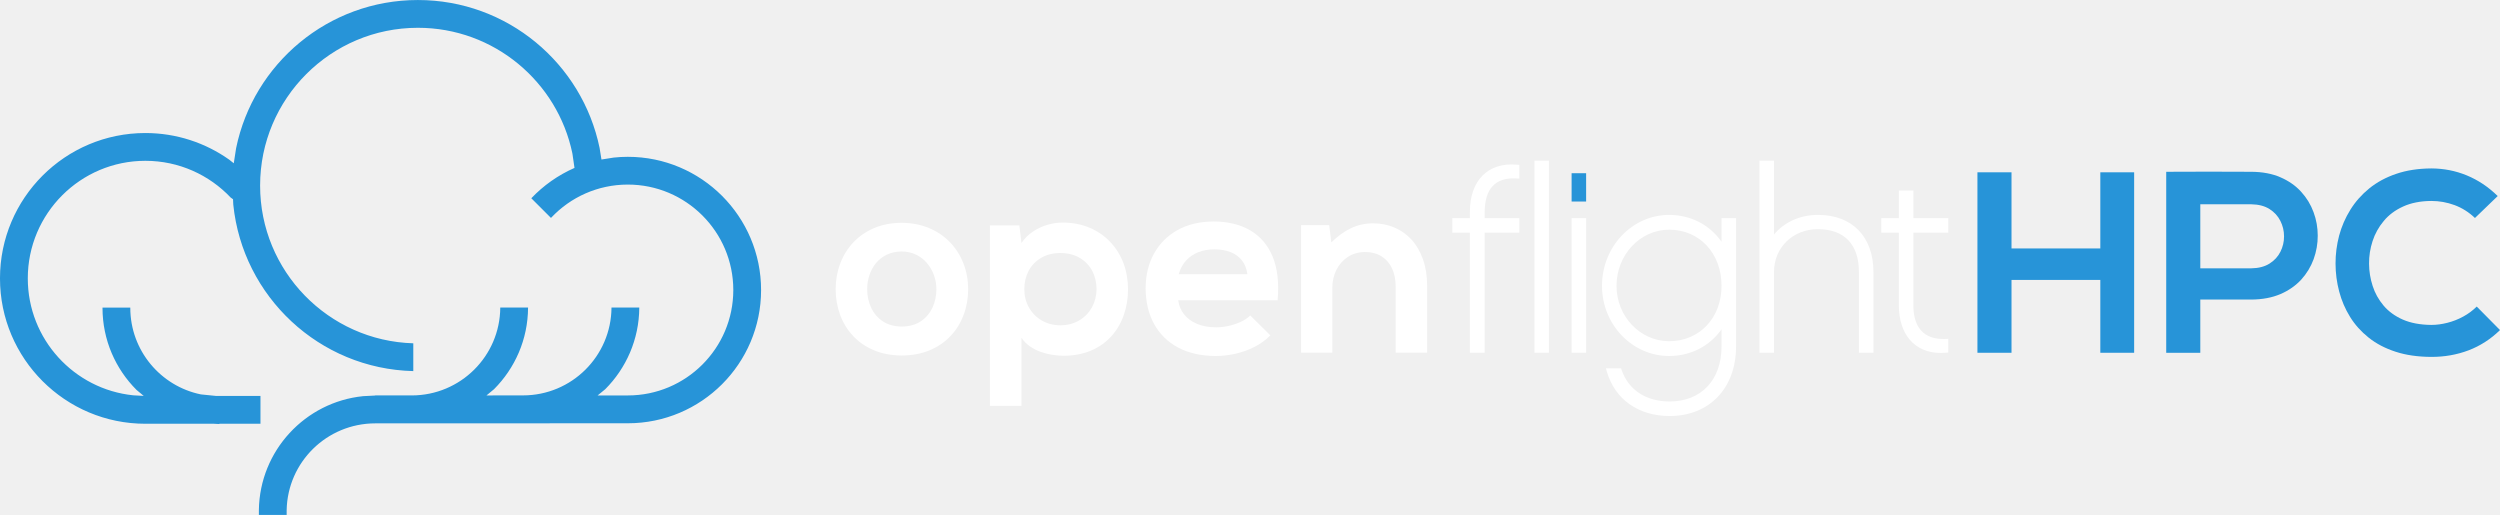
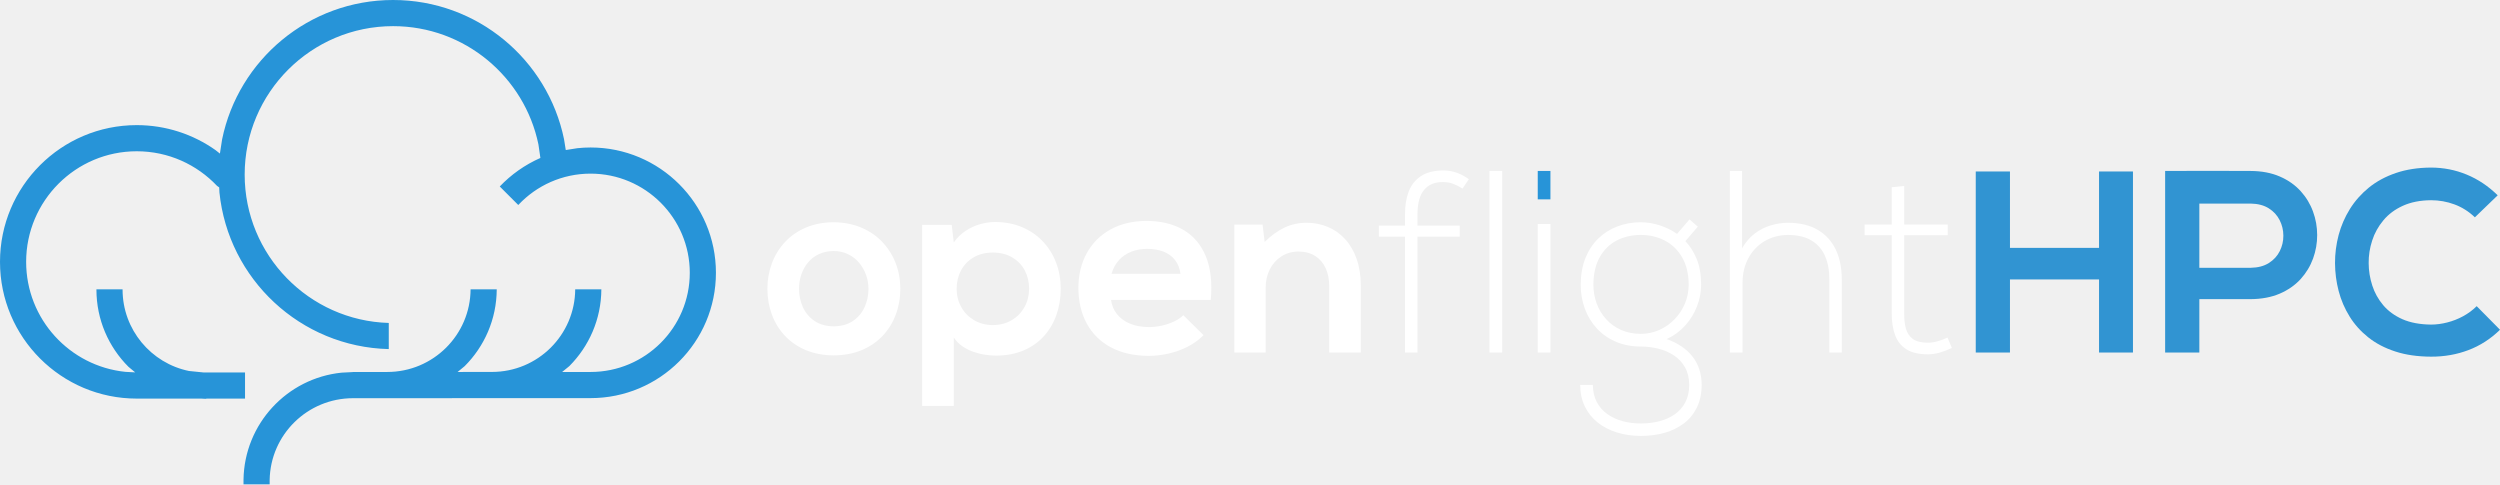
- <svg xmlns="http://www.w3.org/2000/svg" width="207.05mm" height="42.642mm" viewBox="0 0 207.05 42.642" version="1.1" id="svg556" xml:space="preserve">
+ <svg xmlns="http://www.w3.org/2000/svg" width="206.383mm" height="39.982mm" viewBox="0 0 206.383 39.982" version="1.1" id="svg556">
  <defs id="defs553" />
-   <g id="layer1" transform="translate(24.48896,-119.8794)">
-     <g id="g4110" transform="matrix(0.3527778,0,0,-0.3527778,-50.36227,248.5687)" style="fill:#ffffff">
-       <g id="g798" transform="translate(418.4229,315.0801)" style="fill:#ffffff">
-         <path d="M 0,0 V -1.509 H -4.126 V -4.916 H 0 v -28.182 h 3.468 v 28.182 h 8.136 v 3.407 H 3.468 v 1.333 c 0,5.6 2.512,8.279 7.484,7.992 l 0.652,-0.041 v 3.223 l -0.559,0.048 C 4.233,11.669 0,7.3 0,0" style="fill:#ffffff;fill-opacity:1;fill-rule:nonzero;stroke:none" id="path800" />
+   <g id="layer1" transform="translate(21.8706,-123.7128)">
+     <g id="g509" transform="matrix(0.03527778,0,0,-0.03527778,-532.6936,492.349)">
+       <path d="m 15049.86,9327.077 c 1.956,130.563 101.974,237.472 229.555,250.416 l 25.518,1.304 1.303,0.279 h 80.089 c 107.374,0.094 194.261,86.607 194.912,193.423 h 61.185 c -0.28,-70.124 -28.87,-133.543 -74.874,-179.64 l -16.669,-13.783 80.367,0.094 c 107.28,0 194.167,86.514 194.82,193.33 h 61.184 c -0.372,-70.124 -28.962,-133.543 -74.874,-179.64 l -16.855,-13.783 h 66.492 c 128.141,0 232.164,103.929 232.164,232.07 0,128.049 -104.023,232.07 -232.164,232.07 -66.305,0 -126.186,-27.843 -168.466,-72.638 -0.279,-0.279 -0.465,-0.465 -0.744,-0.745 l -43.305,43.305 c 26.636,27.936 58.763,50.753 95.083,66.77 l -4.563,31.57 c -32.593,157.942 -172.562,276.864 -340.098,276.864 -191.653,0 -347.358,-155.614 -347.358,-347.361 0,-188.301 150.211,-341.773 337.209,-347.174 v -61.184 c -206.834,5.029 -375.672,163.995 -396.252,366.638 l -0.558,11.734 -5.029,3.539 c -47.216,49.914 -113.895,81.019 -187.93,81.019 -142.762,0 -258.797,-115.942 -258.797,-258.798 0,-133.916 101.973,-244.177 232.35,-257.401 l 22.814,-1.211 -15.737,13.038 c -46.284,46.191 -74.967,110.168 -74.967,180.758 v 0.559 h 61.184 c 0,-0.186 0,-0.372 0,-0.559 0,-93.871 66.772,-172.376 155.335,-190.536 l 33.991,-3.446 h 97.222 v -61.184 h -89.494 l -2.608,-0.559 -10.335,0.559 h -150.958 c -176.567,0 -319.982,143.414 -319.982,319.981 0,176.661 143.415,319.983 319.982,319.983 68.633,0 132.333,-21.699 184.39,-58.483 l 10.243,-8.104 5.123,33.154 c 38.089,186.067 202.829,326.221 400.162,326.221 197.15,0 361.703,-139.876 399.978,-325.663 l 4.097,-25.423 27.007,4.284 c 10.245,1.118 20.581,1.676 31.011,1.676 161.947,0 293.348,-131.4 293.348,-293.255 0,-161.946 -131.401,-293.254 -293.348,-293.254 l -555.87,-0.186 c -106.815,-0.094 -193.236,-85.397 -195.1,-191.188 0,-0.745 0,-6.519 0,-10.337 h -61.183 c 0,3.911 0,9.964 0,10.896" style="fill:#2794d8;fill-opacity:1;fill-rule:nonzero;stroke:none;stroke-width:0.931" id="path156" />
+       <g id="g686" transform="matrix(9.999999,0,0,9.999999,16431.044,9862.174)" style="fill:#ffffff;fill-opacity:1">
+         <path d="m 0,0 c 1.249,-0.016 2.366,-0.265 3.367,-0.757 1,-0.484 1.854,-1.149 2.56,-1.986 0.705,-0.834 1.249,-1.785 1.63,-2.834 0.377,-1.049 0.566,-2.137 0.572,-3.266 0,-1.549 -0.309,-2.971 -0.909,-4.301 -0.605,-1.323 -1.511,-2.401 -2.715,-3.222 -1.212,-0.821 -2.703,-1.239 -4.505,-1.266 -1.798,0.027 -3.303,0.445 -4.507,1.266 -1.205,0.821 -2.107,1.899 -2.711,3.222 -0.604,1.33 -0.906,2.752 -0.906,4.301 0,1.129 0.169,2.217 0.515,3.266 0.349,1.049 0.86,2 1.544,2.834 0.681,0.837 1.527,1.502 2.543,1.986 C -2.507,-0.265 -1.335,-0.016 0,0 m -0.057,6.729 c -2.387,-0.017 -4.53,-0.427 -6.442,-1.238 -1.899,-0.805 -3.52,-1.924 -4.862,-3.346 -1.346,-1.429 -2.372,-3.081 -3.087,-4.957 -0.709,-1.873 -1.069,-3.887 -1.078,-6.031 0.009,-2.166 0.36,-4.19 1.062,-6.072 0.7,-1.871 1.721,-3.524 3.061,-4.943 1.338,-1.428 2.968,-2.54 4.883,-3.34 1.917,-0.802 4.084,-1.211 6.52,-1.229 2.429,0.018 4.606,0.427 6.535,1.229 1.916,0.8 3.551,1.912 4.899,3.34 1.349,1.419 2.369,3.072 3.074,4.943 0.714,1.882 1.07,3.906 1.073,6.072 -0.006,2.144 -0.372,4.158 -1.103,6.031 -0.73,1.876 -1.782,3.528 -3.144,4.957 C 9.966,3.567 8.323,4.686 6.402,5.491 4.477,6.302 2.333,6.712 -0.057,6.729" style="fill:#ffffff;fill-opacity:1;fill-rule:nonzero;stroke:none" id="path688" />
      </g>
-       <path d="m 433.575,281.982 h 3.408 v 45.093 h -3.408 z" style="fill:#ffffff;fill-opacity:1;fill-rule:nonzero;stroke:none" id="path802" />
-       <path d="m 442.299,281.982 h 3.411 v 31.589 h -3.411 z" style="fill:#ffffff;fill-opacity:1;fill-rule:nonzero;stroke:none" id="path806" />
-       <g id="g808" transform="translate(465.2002,284.6836)" style="fill:#ffffff">
-         <path d="m 0,0 c -6.813,0 -12.355,5.832 -12.355,13.007 0,7.265 5.542,13.177 12.355,13.177 7.124,0 12.297,-5.542 12.297,-13.177 C 12.297,5.47 7.124,0 0,0 M 12.297,23.357 C 9.5,27.337 5.048,29.654 0,29.654 c -8.692,0 -15.765,-7.467 -15.765,-16.647 0,-9.087 7.073,-16.476 15.765,-16.476 5.038,0 9.493,2.305 12.297,6.258 v -4.052 c 0,-7.828 -4.78,-12.887 -12.179,-12.887 -5.526,0 -9.636,2.687 -11.269,7.372 l -0.145,0.413 h -3.554 l 0.232,-0.789 c 1.903,-6.514 7.413,-10.406 14.736,-10.406 9.323,0 15.588,6.549 15.588,16.297 v 30.151 h -3.409 z" style="fill:#ffffff;fill-opacity:1;fill-rule:nonzero;stroke:none" id="path810" />
+       <g id="g690" transform="matrix(9.999999,0,0,9.999999,16711.968,9499.674)" style="fill:#ffffff;fill-opacity:1">
+         <path d="m 0,0 v 16.007 c 0.538,-0.817 1.203,-1.494 1.999,-2.041 0.799,-0.547 1.656,-0.984 2.58,-1.309 0.931,-0.318 1.849,-0.55 2.771,-0.683 0.925,-0.142 1.786,-0.209 2.583,-0.206 2.399,0.014 4.531,0.421 6.401,1.214 1.863,0.793 3.444,1.91 4.74,3.327 1.29,1.425 2.274,3.083 2.939,4.965 0.671,1.896 1.012,3.935 1.012,6.133 -0.009,2.209 -0.369,4.258 -1.096,6.148 -0.728,1.885 -1.766,3.546 -3.115,4.96 -1.351,1.423 -2.964,2.522 -4.841,3.316 -1.877,0.796 -3.972,1.191 -6.281,1.205 C 8.549,43.04 7.376,42.874 6.184,42.534 4.99,42.197 3.85,41.682 2.784,40.972 1.707,40.27 0.781,39.359 0,38.25 l -0.485,4.12 H -7.4 V 0 Z m 9.146,18.911 c -1.684,0.019 -3.164,0.406 -4.434,1.168 -1.266,0.754 -2.258,1.775 -2.966,3.05 -0.711,1.274 -1.074,2.695 -1.075,4.278 0.001,1.572 0.339,2.992 1.008,4.277 0.668,1.266 1.634,2.284 2.9,3.04 1.264,0.764 2.789,1.152 4.567,1.166 1.785,-0.014 3.311,-0.402 4.569,-1.166 1.268,-0.756 2.234,-1.774 2.903,-3.04 0.67,-1.285 1.002,-2.705 1.013,-4.277 C 17.616,25.824 17.256,24.403 16.547,23.129 15.835,21.854 14.85,20.833 13.584,20.079 12.311,19.317 10.83,18.93 9.146,18.911" style="fill:#ffffff;fill-opacity:1;fill-rule:nonzero;stroke:none" id="path692" />
      </g>
-       <g id="g812" transform="translate(500.1631,314.3379)" style="fill:#ffffff">
-         <path d="m 0,0 c -4.206,0 -7.883,-1.655 -10.349,-4.599 v 17.336 h -3.411 v -45.092 h 3.411 v 18.952 c 0,5.73 4.426,10.052 10.292,10.052 6.22,0 9.644,-3.57 9.644,-10.052 v -18.952 h 3.411 v 18.952 C 12.998,-5.136 8.017,0 0,0" style="fill:#ffffff;fill-opacity:1;fill-rule:nonzero;stroke:none" id="path814" />
+       <g id="g694" transform="matrix(9.999999,0,0,9.999999,17081.157,9808.795)" style="fill:#ffffff;fill-opacity:1">
+         <path d="M 0,0 C 0.373,1.299 0.96,2.376 1.765,3.243 2.57,4.111 3.536,4.763 4.662,5.192 5.787,5.62 7.024,5.837 8.364,5.837 9.79,5.837 11.047,5.62 12.159,5.192 13.256,4.763 14.153,4.111 14.84,3.243 15.525,2.376 15.956,1.299 16.125,0 Z m 23.218,-6.118 c 0.36,4.102 -0.036,7.531 -1.179,10.271 -1.149,2.737 -2.916,4.792 -5.298,6.162 -2.388,1.38 -5.26,2.065 -8.618,2.065 C 4.874,12.351 2.063,11.669 -0.304,10.347 -2.676,9.013 -4.501,7.179 -5.798,4.836 -7.094,2.493 -7.742,-0.208 -7.764,-3.267 c 0.017,-3.211 0.67,-6.007 1.969,-8.384 1.307,-2.379 3.176,-4.234 5.623,-5.546 2.445,-1.312 5.397,-1.987 8.838,-2.006 1.531,0 3.082,0.179 4.652,0.532 1.574,0.356 3.063,0.891 4.476,1.606 1.415,0.724 2.661,1.625 3.724,2.714 l -4.727,4.666 c -0.58,-0.585 -1.323,-1.091 -2.228,-1.501 -0.893,-0.415 -1.853,-0.733 -2.864,-0.959 -1.014,-0.214 -1.985,-0.321 -2.907,-0.325 -1.749,0.008 -3.251,0.28 -4.52,0.823 -1.276,0.546 -2.286,1.289 -3.028,2.243 -0.745,0.949 -1.199,2.047 -1.366,3.286 z" style="fill:#ffffff;fill-opacity:1;fill-rule:nonzero;stroke:none" id="path696" />
      </g>
-       <g id="g816" transform="translate(530.7314,310.1641)" style="fill:#ffffff">
-         <path d="m 0,0 v 3.407 h -8.194 v 6.484 h -3.41 V 3.407 H -15.73 V 0 h 4.126 v -17.074 c 0,-3.31 0.887,-6.097 2.564,-8.06 1.733,-2.028 4.243,-3.103 7.256,-3.103 0.396,0 0.807,0.02 1.224,0.058 L 0,-28.131 v 3.206 l -0.64,-0.026 c -0.172,-0.008 -0.34,-0.012 -0.508,-0.012 -5.824,0 -7.046,4.293 -7.046,7.889 V 0 Z" style="fill:#ffffff;fill-opacity:1;fill-rule:nonzero;stroke:none" id="path818" />
+       <g id="g698" transform="matrix(9.999999,0,0,9.999999,17664.389,9624.586)" style="fill:#ffffff;fill-opacity:1">
+         <path d="m 0,0 v 15.7 c -0.001,2.357 -0.344,4.439 -0.99,6.251 -0.647,1.82 -1.55,3.358 -2.704,4.613 -1.159,1.247 -2.498,2.191 -4.026,2.831 -1.534,0.646 -3.181,0.97 -4.957,0.97 -1.857,0 -3.588,-0.375 -5.179,-1.133 -1.595,-0.752 -3.137,-1.873 -4.641,-3.346 l -0.488,4.057 h -6.606 V 0 h 7.334 v 15.273 c 0.008,1.537 0.333,2.928 0.97,4.196 0.636,1.256 1.527,2.258 2.675,3.008 1.142,0.753 2.47,1.139 3.999,1.158 1.578,-0.01 2.91,-0.371 3.975,-1.061 1.067,-0.693 1.881,-1.641 2.419,-2.839 0.552,-1.2 0.819,-2.567 0.826,-4.097 L -7.393,0 Z" style="fill:#ffffff;fill-opacity:1;fill-rule:nonzero;stroke:none" id="path700" />
+       </g>
+       <g id="g702" transform="matrix(9.999999,0,0,9.999999,17797.016,9624.586)" style="fill:#ffffff;fill-opacity:1">
+         <path d="m 0,0 v 27.105 h 9.89 v 2.596 H 0 v 2.666 c 0.019,2.596 0.538,4.506 1.569,5.717 1.027,1.215 2.481,1.818 4.382,1.803 0.879,0 1.677,-0.131 2.37,-0.397 0.692,-0.255 1.437,-0.63 2.23,-1.119 l 1.466,2.18 C 11.165,41.195 10.24,41.694 9.243,42.055 8.252,42.416 7.193,42.605 6.068,42.61 3.874,42.592 2.117,42.148 0.8,41.275 -0.514,40.396 -1.466,39.197 -2.051,37.662 -2.631,36.131 -2.922,34.37 -2.911,32.367 V 29.701 H -9.03 v -2.596 h 6.119 L -2.911,0 Z" style="fill:#ffffff;fill-opacity:1;fill-rule:nonzero;stroke:none" id="path704" />
+       </g>
+       <path d="m 17965.504,9624.6 h 29.79 v 424.89 h -29.79 z" style="fill:#ffffff;fill-opacity:1;fill-rule:nonzero;stroke:none;stroke-width:10" id="path706" />
+       <path d="m 105.075,140.17 h 1.048 v -2.345 h -1.048 z" style="fill:#2794d8;fill-opacity:1;fill-rule:nonzero;stroke:none;stroke-width:0.329" id="path804-3" transform="matrix(28.34645,0,0,-28.34645,15099.974,13956.349)" />
+       <path d="m 18108.194,9624.6 h -29.72 v 300.71 h 29.72 z" style="fill:#ffffff;fill-opacity:1;fill-rule:nonzero;stroke:none;stroke-width:10" id="path708" />
+       <g id="g710" transform="matrix(9.999999,0,0,9.999999,18319.59,9899.762)" style="fill:#ffffff;fill-opacity:1">
+         <path d="m 0,0 c 2.09,-0.006 3.967,-0.447 5.663,-1.338 1.681,-0.886 3.017,-2.191 4.016,-3.914 1.004,-1.727 1.514,-3.853 1.533,-6.387 -0.007,-1.556 -0.301,-3.029 -0.877,-4.408 -0.578,-1.38 -1.38,-2.601 -2.409,-3.664 C 6.907,-20.783 5.714,-21.617 4.362,-22.224 3.014,-22.836 1.56,-23.137 0,-23.152 c -1.711,0.015 -3.253,0.316 -4.624,0.928 -1.366,0.607 -2.526,1.441 -3.486,2.513 -0.966,1.063 -1.704,2.284 -2.211,3.664 -0.508,1.379 -0.766,2.852 -0.77,4.408 0.025,2.61 0.531,4.771 1.518,6.494 0.986,1.719 2.313,3.009 3.977,3.867 C -3.922,-0.428 -2.059,0 0,0 M 8.486,0.242 C 7.313,1.07 5.996,1.727 4.523,2.219 3.044,2.706 1.536,2.955 0,2.971 -1.95,2.965 -3.774,2.641 -5.468,1.996 -7.165,1.352 -8.656,0.412 -9.936,-0.834 c -1.291,-1.244 -2.292,-2.777 -3.018,-4.581 -0.725,-1.812 -1.088,-3.886 -1.107,-6.224 0.004,-2.009 0.338,-3.894 0.979,-5.635 0.644,-1.749 1.581,-3.281 2.804,-4.607 1.219,-1.324 2.699,-2.358 4.427,-3.103 1.731,-0.745 3.679,-1.123 5.851,-1.133 1.413,0.001 2.79,-0.169 4.125,-0.504 1.347,-0.336 2.552,-0.862 3.636,-1.574 1.086,-0.718 1.945,-1.647 2.589,-2.785 0.646,-1.145 0.971,-2.511 0.988,-4.114 -0.009,-1.59 -0.322,-2.955 -0.928,-4.093 -0.607,-1.146 -1.435,-2.078 -2.488,-2.807 -1.057,-0.733 -2.259,-1.263 -3.617,-1.61 -1.356,-0.347 -2.79,-0.521 -4.305,-0.513 -1.515,-0.008 -2.934,0.178 -4.282,0.545 -1.34,0.361 -2.538,0.926 -3.573,1.671 -1.035,0.742 -1.857,1.68 -2.449,2.815 -0.594,1.135 -0.896,2.463 -0.91,3.992 h -2.967 c 0.011,-1.902 0.377,-3.585 1.099,-5.06 0.72,-1.477 1.724,-2.729 3.013,-3.75 1.287,-1.024 2.792,-1.793 4.507,-2.328 1.714,-0.533 3.569,-0.793 5.562,-0.802 2.004,0 3.858,0.24 5.576,0.732 1.722,0.491 3.23,1.228 4.529,2.216 1.297,0.987 2.305,2.227 3.033,3.728 0.729,1.501 1.1,3.251 1.111,5.264 -0.011,2.582 -0.713,4.785 -2.114,6.588 -1.403,1.817 -3.423,3.192 -6.071,4.139 1.67,0.771 3.099,1.815 4.302,3.139 1.2,1.33 2.125,2.812 2.772,4.472 0.65,1.655 0.983,3.361 0.988,5.117 -0.02,2.404 -0.373,4.414 -1.052,6.045 -0.683,1.63 -1.563,3.01 -2.639,4.138 l 2.909,3.394 -1.945,1.697 z" style="fill:#ffffff;fill-opacity:1;fill-rule:nonzero;stroke:none" id="path712" />
+       </g>
+       <g id="g714" transform="matrix(9.999999,0,0,9.999999,18528.037,10049.469)" style="fill:#ffffff;fill-opacity:1">
+         <path d="m 0,0 v -42.488 h 2.971 v 16.427 c 0.011,2.1 0.468,3.982 1.362,5.649 0.893,1.663 2.142,2.98 3.74,3.953 1.592,0.969 3.45,1.464 5.567,1.488 2.239,-0.017 4.068,-0.447 5.487,-1.314 1.423,-0.864 2.466,-2.067 3.145,-3.617 0.679,-1.551 1.015,-3.358 1.006,-5.43 v -17.156 h 2.911 v 17.156 c 0,2.623 -0.46,4.922 -1.391,6.898 -0.935,1.975 -2.331,3.521 -4.19,4.621 -1.858,1.114 -4.181,1.671 -6.968,1.691 -1.405,-0.01 -2.78,-0.216 -4.121,-0.629 -1.337,-0.402 -2.584,-1.046 -3.727,-1.915 -1.14,-0.875 -2.128,-2.029 -2.94,-3.448 V 0 Z" style="fill:#ffffff;fill-opacity:1;fill-rule:nonzero;stroke:none" id="path716" />
+       </g>
+       <g id="g718" transform="matrix(9.999999,0,0,9.999999,18906.865,10011.353)" style="fill:#ffffff;fill-opacity:1">
+         <path d="m 0,0 v -8.733 h -6.357 v -2.485 H 0 v -18.254 c -0.016,-1.966 0.248,-3.673 0.78,-5.109 0.522,-1.437 1.406,-2.552 2.643,-3.333 1.23,-0.786 2.908,-1.177 5.006,-1.185 0.946,0.002 1.884,0.143 2.827,0.411 0.936,0.269 1.876,0.636 2.816,1.097 l -1.031,2.42 c -0.766,-0.364 -1.537,-0.66 -2.328,-0.876 -0.788,-0.217 -1.545,-0.329 -2.284,-0.333 -1.534,0.008 -2.705,0.306 -3.502,0.887 -0.797,0.584 -1.332,1.394 -1.618,2.428 -0.278,1.031 -0.411,2.234 -0.392,3.593 v 18.254 h 10.188 v 2.485 H 2.917 v 9.039 z" style="fill:#ffffff;fill-opacity:1;fill-rule:nonzero;stroke:none" id="path720" />
+       </g>
+       <g id="g722" transform="matrix(9.999999,0,0,9.999999,19471.346,9624.586)">
+         <path d="M 0,0 V 42.367 H -7.939 V 24.491 h -20.845 v 17.876 h -8.005 V 0 h 8.005 V 17.102 H -7.939 V 0 Z" style="fill:#3194d2;fill-opacity:1;fill-rule:nonzero;stroke:none" id="path724" />
+       </g>
+       <g id="g726" transform="matrix(9.999999,0,0,9.999999,19746.737,10049.469)">
+         <path d="M 0,0 C -3.337,0.028 -6.672,0.034 -10.011,0.028 -13.341,0.016 -16.681,0.009 -20.01,0 v -42.488 h 8.005 v 12.492 H 0 c 2.594,0.021 4.868,0.453 6.823,1.291 1.942,0.84 3.565,1.976 4.867,3.396 1.292,1.426 2.264,3.031 2.912,4.803 0.645,1.781 0.971,3.617 0.967,5.511 0,1.893 -0.325,3.728 -0.979,5.507 -0.651,1.779 -1.623,3.382 -2.922,4.801 C 10.373,-3.262 8.745,-2.129 6.8,-1.289 4.857,-0.445 2.594,-0.018 0,0 M -12.005,-7.631 H 0 c 1.697,-0.031 3.11,-0.4 4.244,-1.114 1.135,-0.716 1.985,-1.65 2.554,-2.782 0.571,-1.138 0.858,-2.344 0.858,-3.62 0.005,-1.271 -0.279,-2.482 -0.84,-3.611 C 6.248,-19.896 5.399,-20.824 4.261,-21.54 3.127,-22.262 1.704,-22.633 0,-22.66 h -12.005 z" style="fill:#3194d2;fill-opacity:1;fill-rule:nonzero;stroke:none" id="path728" />
+       </g>
+       <g id="g730" transform="matrix(9.999999,0,0,9.999999,20275.698,9733.082)">
+         <path d="M 0,0 C -0.938,-0.935 -2.003,-1.719 -3.177,-2.356 -4.36,-2.999 -5.595,-3.482 -6.875,-3.808 -8.16,-4.139 -9.42,-4.31 -10.66,-4.31 c -2.624,0.025 -4.851,0.445 -6.705,1.251 -1.853,0.825 -3.356,1.922 -4.517,3.295 -1.158,1.381 -2.016,2.914 -2.559,4.615 -0.546,1.696 -0.83,3.43 -0.838,5.21 -0.02,1.795 0.256,3.564 0.821,5.291 0.555,1.737 1.433,3.312 2.619,4.73 1.182,1.426 2.702,2.561 4.559,3.404 1.851,0.845 4.054,1.289 6.62,1.305 1.868,0 3.684,-0.324 5.456,-0.977 1.767,-0.657 3.367,-1.663 4.78,-3.023 l 5.339,5.15 c -2.196,2.155 -4.625,3.77 -7.27,4.856 -2.648,1.092 -5.414,1.625 -8.305,1.635 -3.073,-0.018 -5.814,-0.44 -8.243,-1.27 -2.421,-0.823 -4.528,-1.961 -6.317,-3.41 -1.793,-1.461 -3.28,-3.136 -4.456,-5.028 -1.178,-1.894 -2.059,-3.923 -2.633,-6.081 -0.567,-2.155 -0.854,-4.351 -0.843,-6.582 0.014,-2.225 0.296,-4.393 0.848,-6.511 0.562,-2.128 1.409,-4.114 2.557,-5.956 1.138,-1.856 2.606,-3.483 4.374,-4.893 1.776,-1.409 3.875,-2.515 6.325,-3.308 2.433,-0.799 5.233,-1.202 8.388,-1.21 3.071,-0.011 5.978,0.499 8.716,1.532 2.733,1.035 5.205,2.617 7.4,4.764 z" style="fill:#3194d2;fill-opacity:1;fill-rule:nonzero;stroke:none" id="path732" />
      </g>
    </g>
-     <g id="g7127" transform="matrix(0.03527778,0,0,-0.03527778,-529.4084,488.6299)" style="fill:#ffffff">
-       <path d="m 16429.8,9862.41 c 12.4,-0.16 23.6,-2.65 33.6,-7.57 10,-4.84 18.6,-11.49 25.6,-19.86 7.1,-8.34 12.5,-17.85 16.3,-28.34 3.8,-10.49 5.7,-21.37 5.7,-32.66 0,-15.49 -3,-29.71 -9,-43.01 -6.1,-13.23 -15.2,-24.01 -27.2,-32.23 -12.1,-8.21 -27,-12.38 -45,-12.65 -18,0.27 -33.1,4.44 -45.1,12.65 -12.1,8.22 -21.1,19 -27.1,32.23 -6.1,13.3 -9.1,27.52 -9.1,43.01 0,11.29 1.7,22.17 5.2,32.66 3.5,10.49 8.6,20 15.4,28.34 6.8,8.37 15.3,15.02 25.4,19.86 10.2,4.92 21.9,7.41 35.3,7.57 m -0.6,67.29 c -23.9,-0.17 -45.3,-4.27 -64.4,-12.37 -19,-8.06 -35.2,-19.25 -48.7,-33.46 -13.4,-14.31 -23.7,-30.82 -30.8,-49.58 -7.1,-18.73 -10.7,-38.87 -10.8,-60.31 0.1,-21.65 3.6,-41.9 10.6,-60.73 7,-18.71 17.2,-35.22 30.6,-49.43 13.4,-14.28 29.7,-25.38 48.9,-33.4 19.1,-8.01 40.8,-12.1 65.2,-12.27 24.2,0.17 46,4.26 65.3,12.27 19.2,8.02 35.5,19.12 49,33.4 13.5,14.21 23.7,30.72 30.7,49.43 7.2,18.83 10.7,39.08 10.8,60.73 -0.1,21.44 -3.8,41.58 -11.1,60.31 -7.3,18.76 -17.8,35.27 -31.4,49.58 -13.7,14.21 -30.1,25.4 -49.3,33.46 -19.3,8.1 -40.7,12.2 -64.6,12.37" style="fill:#ffffff;fill-opacity:1;fill-rule:nonzero;stroke:none" id="path130" />
-       <path d="m 16710.7,9499.91 v 160.06 c 5.4,-8.16 12,-14.93 20,-20.41 8,-5.46 16.5,-9.83 25.8,-13.07 9.3,-3.19 18.5,-5.51 27.7,-6.85 9.2,-1.41 17.8,-2.08 25.8,-2.05 24,0.15 45.3,4.21 64,12.14 18.7,7.93 34.5,19.1 47.4,33.27 12.9,14.25 22.8,30.83 29.4,49.65 6.7,18.96 10.1,39.35 10.1,61.33 -0.1,22.1 -3.7,42.58 -10.9,61.48 -7.3,18.85 -17.7,35.46 -31.2,49.6 -13.5,14.22 -29.6,25.22 -48.4,33.17 -18.8,7.95 -39.7,11.91 -62.8,12.04 -11.4,0.04 -23.2,-1.62 -35.1,-5.01 -11.9,-3.38 -23.3,-8.53 -34,-15.63 -10.8,-7.02 -20,-16.13 -27.8,-27.22 l -4.9,41.2 h -69.1 v -423.7 z m 91.4,189.12 c -16.8,0.18 -31.6,4.05 -44.3,11.67 -12.7,7.54 -22.6,17.74 -29.7,30.5 -7.1,12.75 -10.7,26.95 -10.7,42.78 0,15.72 3.4,29.92 10.1,42.78 6.6,12.66 16.3,22.83 29,30.39 12.6,7.64 27.9,11.51 45.6,11.66 17.9,-0.15 33.1,-4.02 45.7,-11.66 12.7,-7.56 22.4,-17.73 29.1,-30.39 6.7,-12.86 10,-27.06 10.1,-42.78 -0.2,-15.83 -3.8,-30.03 -10.8,-42.78 -7.2,-12.76 -17,-22.96 -29.7,-30.5 -12.7,-7.62 -27.5,-11.49 -44.4,-11.67" style="fill:#ffffff;fill-opacity:1;fill-rule:nonzero;stroke:none" id="path132" />
-       <path d="m 17079.9,9809.03 c 3.7,12.99 9.6,23.76 17.6,32.43 8.1,8.68 17.7,15.19 29,19.49 11.2,4.28 23.6,6.45 37,6.45 14.3,0 26.8,-2.17 38,-6.45 10.9,-4.3 19.9,-10.81 26.8,-19.49 6.8,-8.67 11.1,-19.44 12.8,-32.43 z m 232.2,-61.18 c 3.5,41.02 -0.4,75.31 -11.8,102.71 -11.5,27.37 -29.2,47.92 -53,61.63 -23.9,13.79 -52.6,20.63 -86.2,20.63 -32.5,-0.28 -60.6,-7.1 -84.3,-20.32 -23.7,-13.34 -41.9,-31.68 -54.9,-55.11 -13,-23.42 -19.5,-50.43 -19.7,-81.03 0.2,-32.1 6.7,-60.07 19.7,-83.85 13.1,-23.79 31.8,-42.33 56.2,-55.45 24.5,-13.12 54,-19.87 88.4,-20.06 15.3,0 30.9,1.79 46.5,5.32 15.8,3.55 30.7,8.91 44.8,16.06 14.2,7.24 26.6,16.25 37.2,27.14 l -47.2,46.66 c -5.8,-5.84 -13.3,-10.92 -22.3,-15 -8.9,-4.15 -18.5,-7.34 -28.6,-9.59 -10.2,-2.15 -19.9,-3.21 -29.1,-3.26 -17.5,0.09 -32.5,2.79 -45.2,8.22 -12.8,5.47 -22.9,12.9 -30.3,22.44 -7.4,9.49 -12,20.48 -13.6,32.86 h 233.4" style="fill:#ffffff;fill-opacity:1;fill-rule:nonzero;stroke:none" id="path134" />
-       <path d="m 17663.1,9624.82 v 157 c 0,23.56 -3.4,44.39 -9.9,62.52 -6.5,18.19 -15.5,33.57 -27,46.13 -11.6,12.46 -25,21.9 -40.3,28.3 -15.3,6.46 -31.8,9.71 -49.6,9.71 -18.5,0 -35.8,-3.75 -51.8,-11.33 -15.9,-7.52 -31.3,-18.73 -46.4,-33.47 l -4.9,40.58 h -66 v -299.44 h 73.3 v 152.74 c 0.1,15.36 3.4,29.27 9.7,41.95 6.4,12.56 15.3,22.57 26.8,30.08 11.4,7.54 24.7,11.39 40,11.57 15.7,-0.08 29.1,-3.7 39.7,-10.59 10.7,-6.93 18.8,-16.42 24.2,-28.39 5.5,-12 8.2,-25.68 8.3,-40.98 v -156.38 h 73.9" style="fill:#ffffff;fill-opacity:1;fill-rule:nonzero;stroke:none" id="path136" />
-     </g>
-     <g id="g7145" transform="translate(3.285192,-3.719132)">
-       <path d="m 19322.906,9624.586 v 423.68 h -79.4 v -178.77 h -208.5 v 178.77 h -80 v -423.68 h 80 v 171.02 h 208.5 v -171.02 h 79.4" style="fill:#2794d8;fill-opacity:1;fill-rule:nonzero;stroke:none" id="path150" transform="matrix(0.03527778,0,0,-0.03527778,-532.6935,492.349)" />
-       <path d="m 19598.306,10049.466 c -33.4,0.3 -66.8,0.4 -100.2,0.3 -33.3,-0.1 -66.7,-0.2 -99.9,-0.3 v -424.88 h 80 v 124.92 h 120.1 c 25.9,0.22 48.6,4.53 68.2,12.91 19.4,8.4 35.6,19.76 48.7,33.96 12.9,14.27 22.6,30.31 29.1,48.03 6.4,17.82 9.7,36.18 9.6,55.11 0,18.93 -3.2,37.29 -9.8,55.07 -6.5,17.79 -16.2,33.82 -29.2,47.98 -12.9,14.3 -29.2,25.6 -48.6,34 -19.5,8.5 -42.1,12.7 -68,12.9 m -120.1,-76.3 h 120.1 c 16.9,-0.32 31.1,-4.01 42.4,-11.15 11.3,-7.15 19.8,-16.49 25.5,-27.82 5.7,-11.38 8.6,-23.44 8.6,-36.2 0.1,-12.71 -2.8,-24.81 -8.4,-36.1 -5.7,-11.4 -14.2,-20.67 -25.5,-27.83 -11.4,-7.21 -25.6,-10.93 -42.6,-11.19 h -120.1 v 150.29" style="fill:#2794d8;fill-opacity:1;fill-rule:nonzero;stroke:none" id="path152" transform="matrix(0.03527778,0,0,-0.03527778,-532.6935,492.349)" />
-       <path d="m 20127.206,9733.076 c -9.4,-9.34 -20,-17.17 -31.8,-23.56 -11.8,-6.42 -24.1,-11.26 -36.9,-14.51 -12.9,-3.31 -25.5,-5.02 -37.9,-5.02 -26.2,0.24 -48.5,4.45 -67,12.51 -18.6,8.25 -33.6,19.22 -45.2,32.95 -11.6,13.81 -20.2,29.14 -25.6,46.14 -5.5,16.97 -8.3,34.31 -8.4,52.1 -0.2,17.96 2.6,35.64 8.2,52.92 5.6,17.37 14.4,33.12 26.2,47.29 11.8,14.27 27,25.61 45.6,34.05 18.5,8.45 40.6,12.89 66.2,13.05 18.7,0 36.9,-3.25 54.6,-9.76 17.6,-6.58 33.6,-16.64 47.8,-30.24 l 53.4,51.51 c -22,21.56 -46.3,37.66 -72.7,48.56 -26.5,10.9 -54.2,16.2 -83.1,16.3 -30.7,-0.2 -58.1,-4.4 -82.4,-12.7 -24.2,-8.2 -45.3,-19.6 -63.2,-34.1 -17.9,-14.57 -32.8,-31.32 -44.5,-50.25 -11.8,-18.93 -20.6,-39.22 -26.4,-60.81 -5.6,-21.54 -8.5,-43.5 -8.4,-65.82 0.1,-22.25 2.9,-43.92 8.5,-65.1 5.6,-21.28 14.1,-41.15 25.5,-59.56 11.4,-18.55 26.1,-34.83 43.8,-48.93 17.7,-14.09 38.7,-25.15 63.2,-33.08 24.4,-7.99 52.4,-12.01 83.9,-12.11 30.7,-0.11 59.8,5 87.2,15.33 27.3,10.34 52,26.17 74,47.63 l -54.6,55.21" style="fill:#2794d8;fill-opacity:1;fill-rule:nonzero;stroke:none" id="path154" transform="matrix(0.03527778,0,0,-0.03527778,-532.6935,492.349)" />
-     </g>
-     <path d="m 105.671,136.57 h 1.203 v -2.345 h -1.203 z" style="fill:#2794d8;fill-opacity:1;fill-rule:nonzero;stroke:none;stroke-width:0.353" id="path804-3" />
-     <path d="m -3.049,162.111 c 0.074,-4.912 3.837,-8.935 8.637,-9.422 l 0.96,-0.049 0.049,-0.011 H 9.61 c 4.04,-0.004 7.309,-3.259 7.333,-7.277 h 2.302 c -0.011,2.638 -1.086,5.024 -2.817,6.759 l -0.627,0.519 3.024,-0.004 c 4.036,0 7.305,-3.255 7.33,-7.274 h 2.302 c -0.014,2.638 -1.09,5.024 -2.817,6.759 l -0.634,0.519 h 2.502 c 4.821,0 8.735,-3.91 8.735,-8.732 0,-4.818 -3.914,-8.732 -8.735,-8.732 -2.495,0 -4.748,1.048 -6.338,2.733 -0.011,0.011 -0.017,0.018 -0.028,0.028 l -1.629,-1.629 c 1.002,-1.051 2.211,-1.91 3.577,-2.512 l -0.172,-1.188 c -1.226,-5.943 -6.493,-10.417 -12.796,-10.417 -7.211,0 -13.069,5.855 -13.069,13.069 0,7.085 5.652,12.859 12.687,13.062 v 2.302 c -7.782,-0.189 -14.134,-6.17 -14.909,-13.794 l -0.021,-0.441 -0.189,-0.133 c -1.776,-1.878 -4.285,-3.048 -7.071,-3.048 -5.371,0 -9.737,4.362 -9.737,9.737 0,5.039 3.837,9.187 8.742,9.685 l 0.858,0.046 -0.592,-0.491 c -1.741,-1.738 -2.821,-4.145 -2.821,-6.801 v -0.021 h 2.302 c 0,0.007 0,0.014 0,0.021 0,3.532 2.512,6.486 5.844,7.169 l 1.279,0.13 h 3.658 v 2.302 h -3.367 l -0.098,0.021 -0.389,-0.021 h -5.68 c -6.643,0 -12.039,-5.396 -12.039,-12.039 0,-6.647 5.396,-12.039 12.039,-12.039 2.582,0 4.979,0.816 6.938,2.2 l 0.385,0.305 0.193,-1.247 c 1.433,-7.001 7.631,-12.274 15.056,-12.274 7.418,0 13.609,5.263 15.049,12.253 l 0.154,0.957 1.016,-0.161 c 0.385,-0.042 0.774,-0.063 1.167,-0.063 6.093,0 11.037,4.944 11.037,11.034 0,6.093 -4.944,11.034 -11.037,11.034 l -20.914,0.007 c -4.019,0.004 -7.27,3.213 -7.341,7.193 0,0.028 0,0.245 0,0.389 H -3.049 c 0,-0.147 0,-0.375 0,-0.41" style="fill:#2794d8;fill-opacity:1;fill-rule:nonzero;stroke:none;stroke-width:0.035" id="path156" />
  </g>
</svg>
